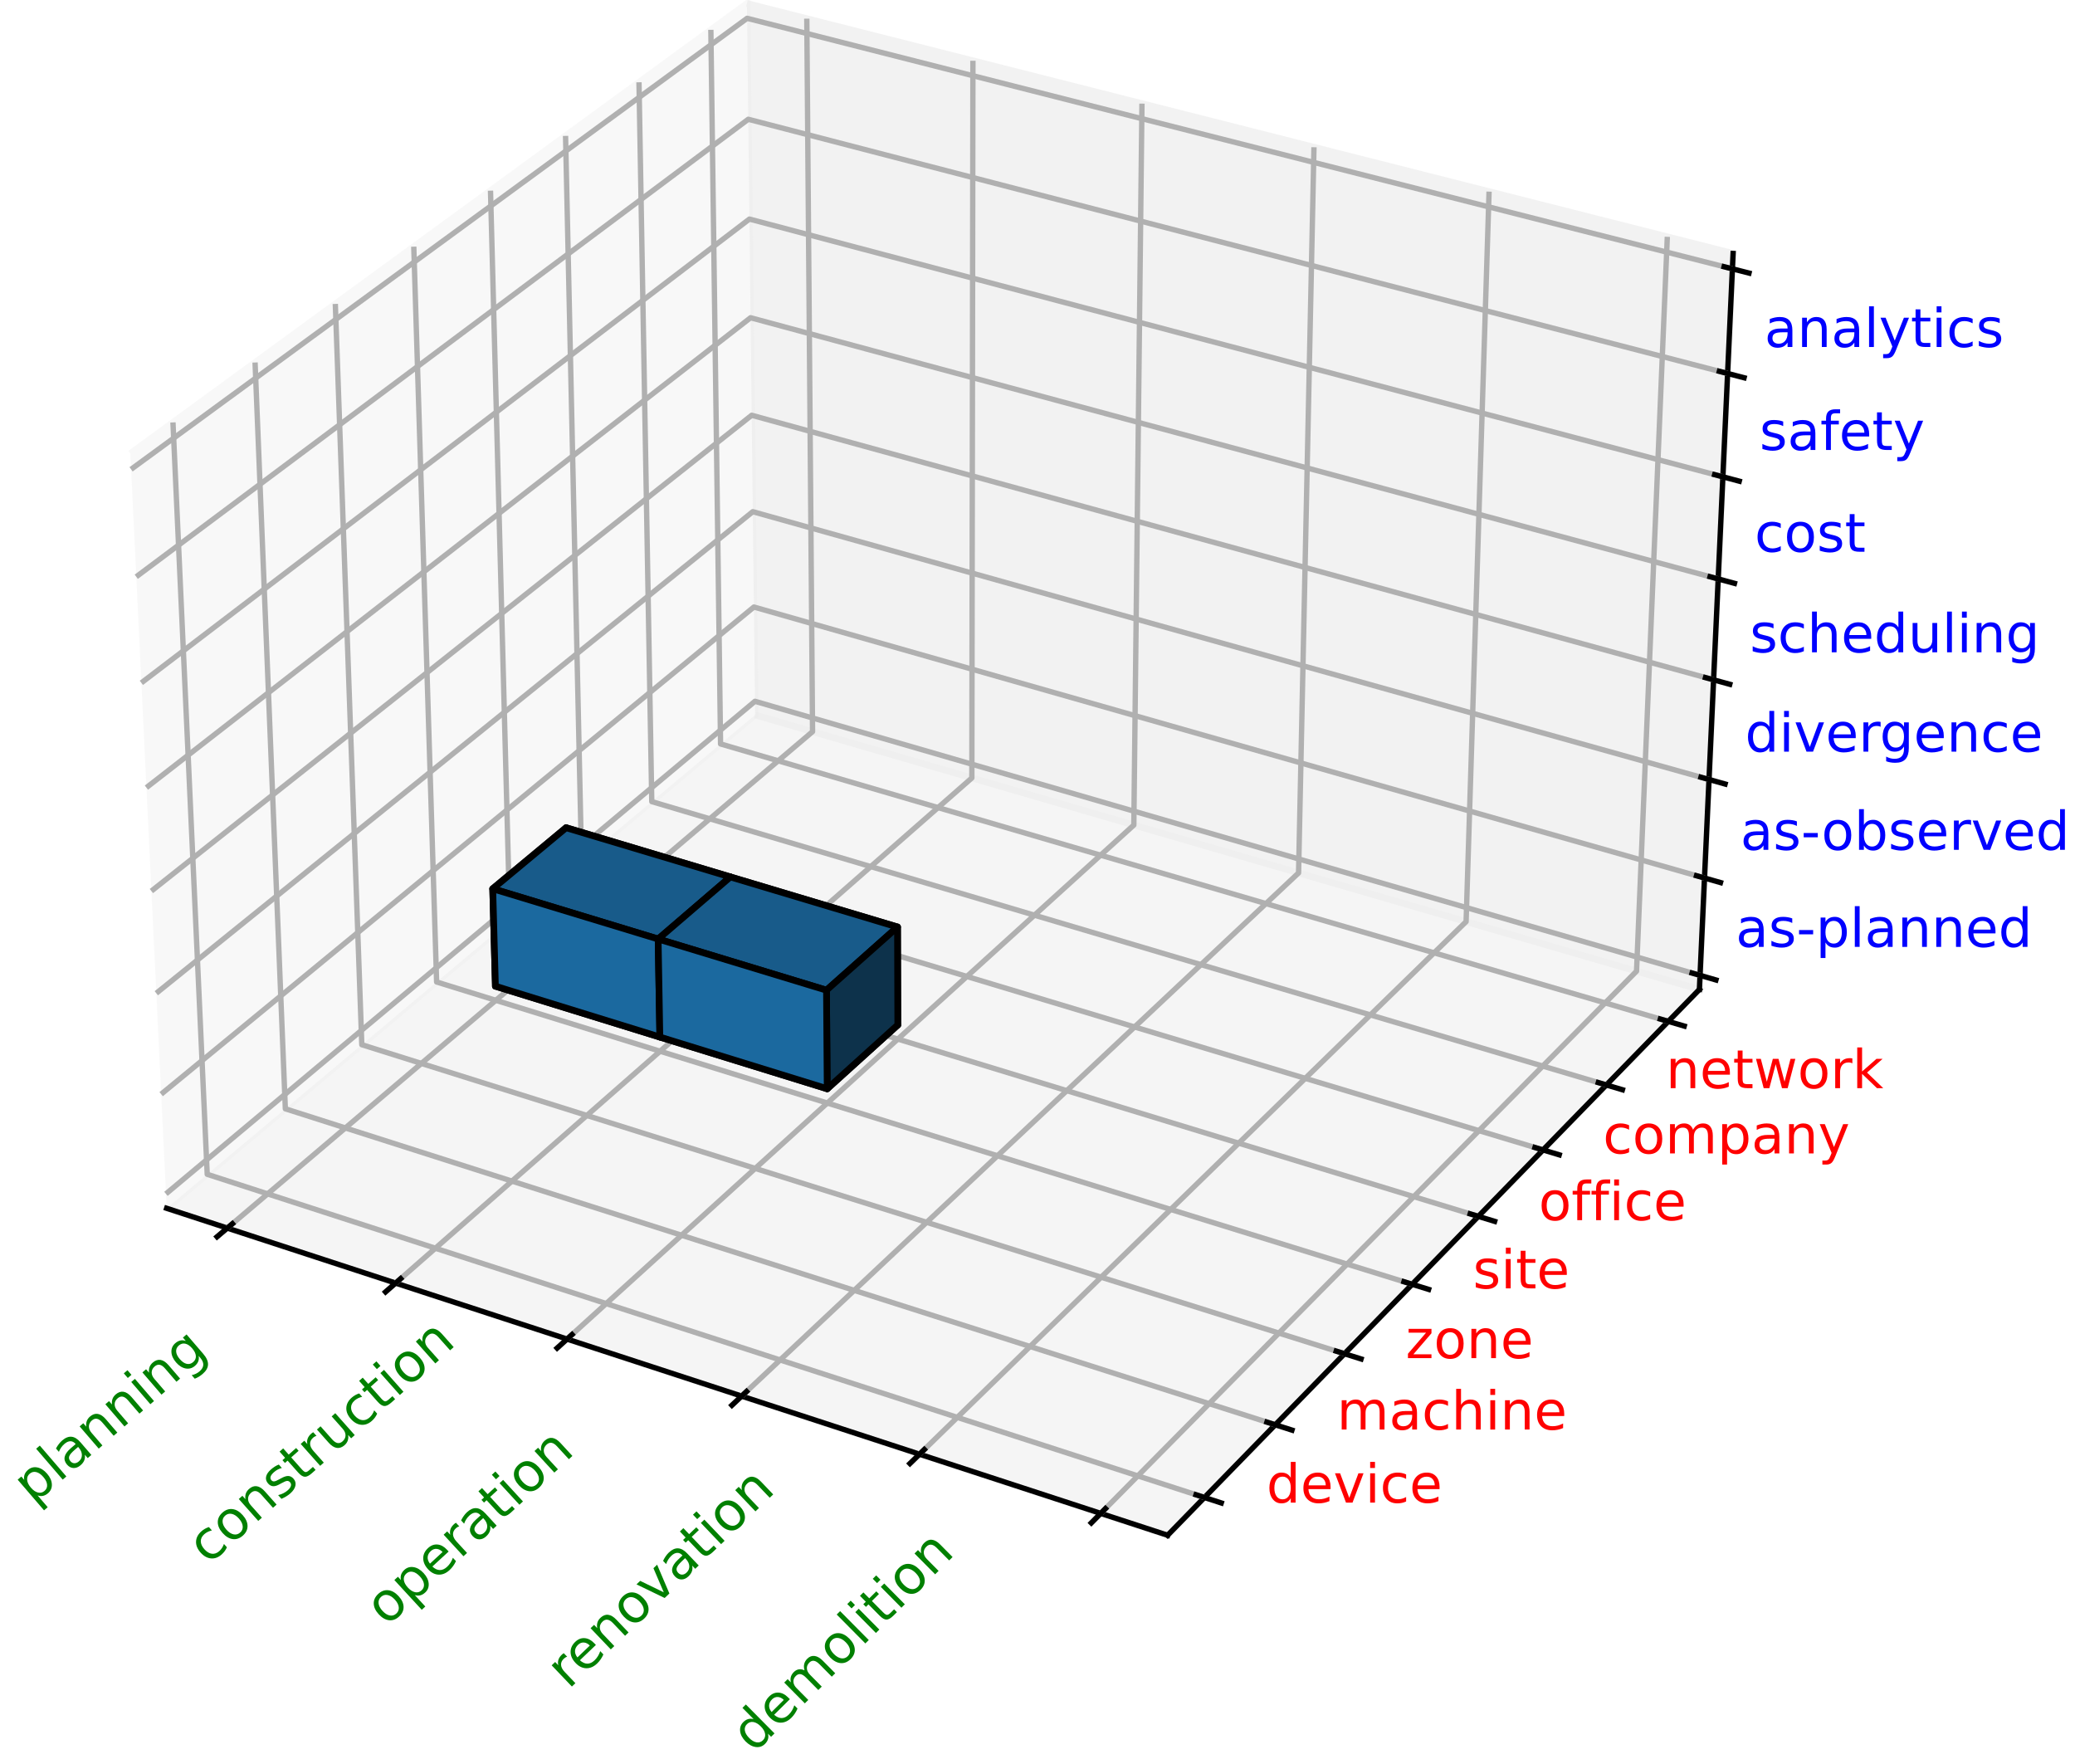
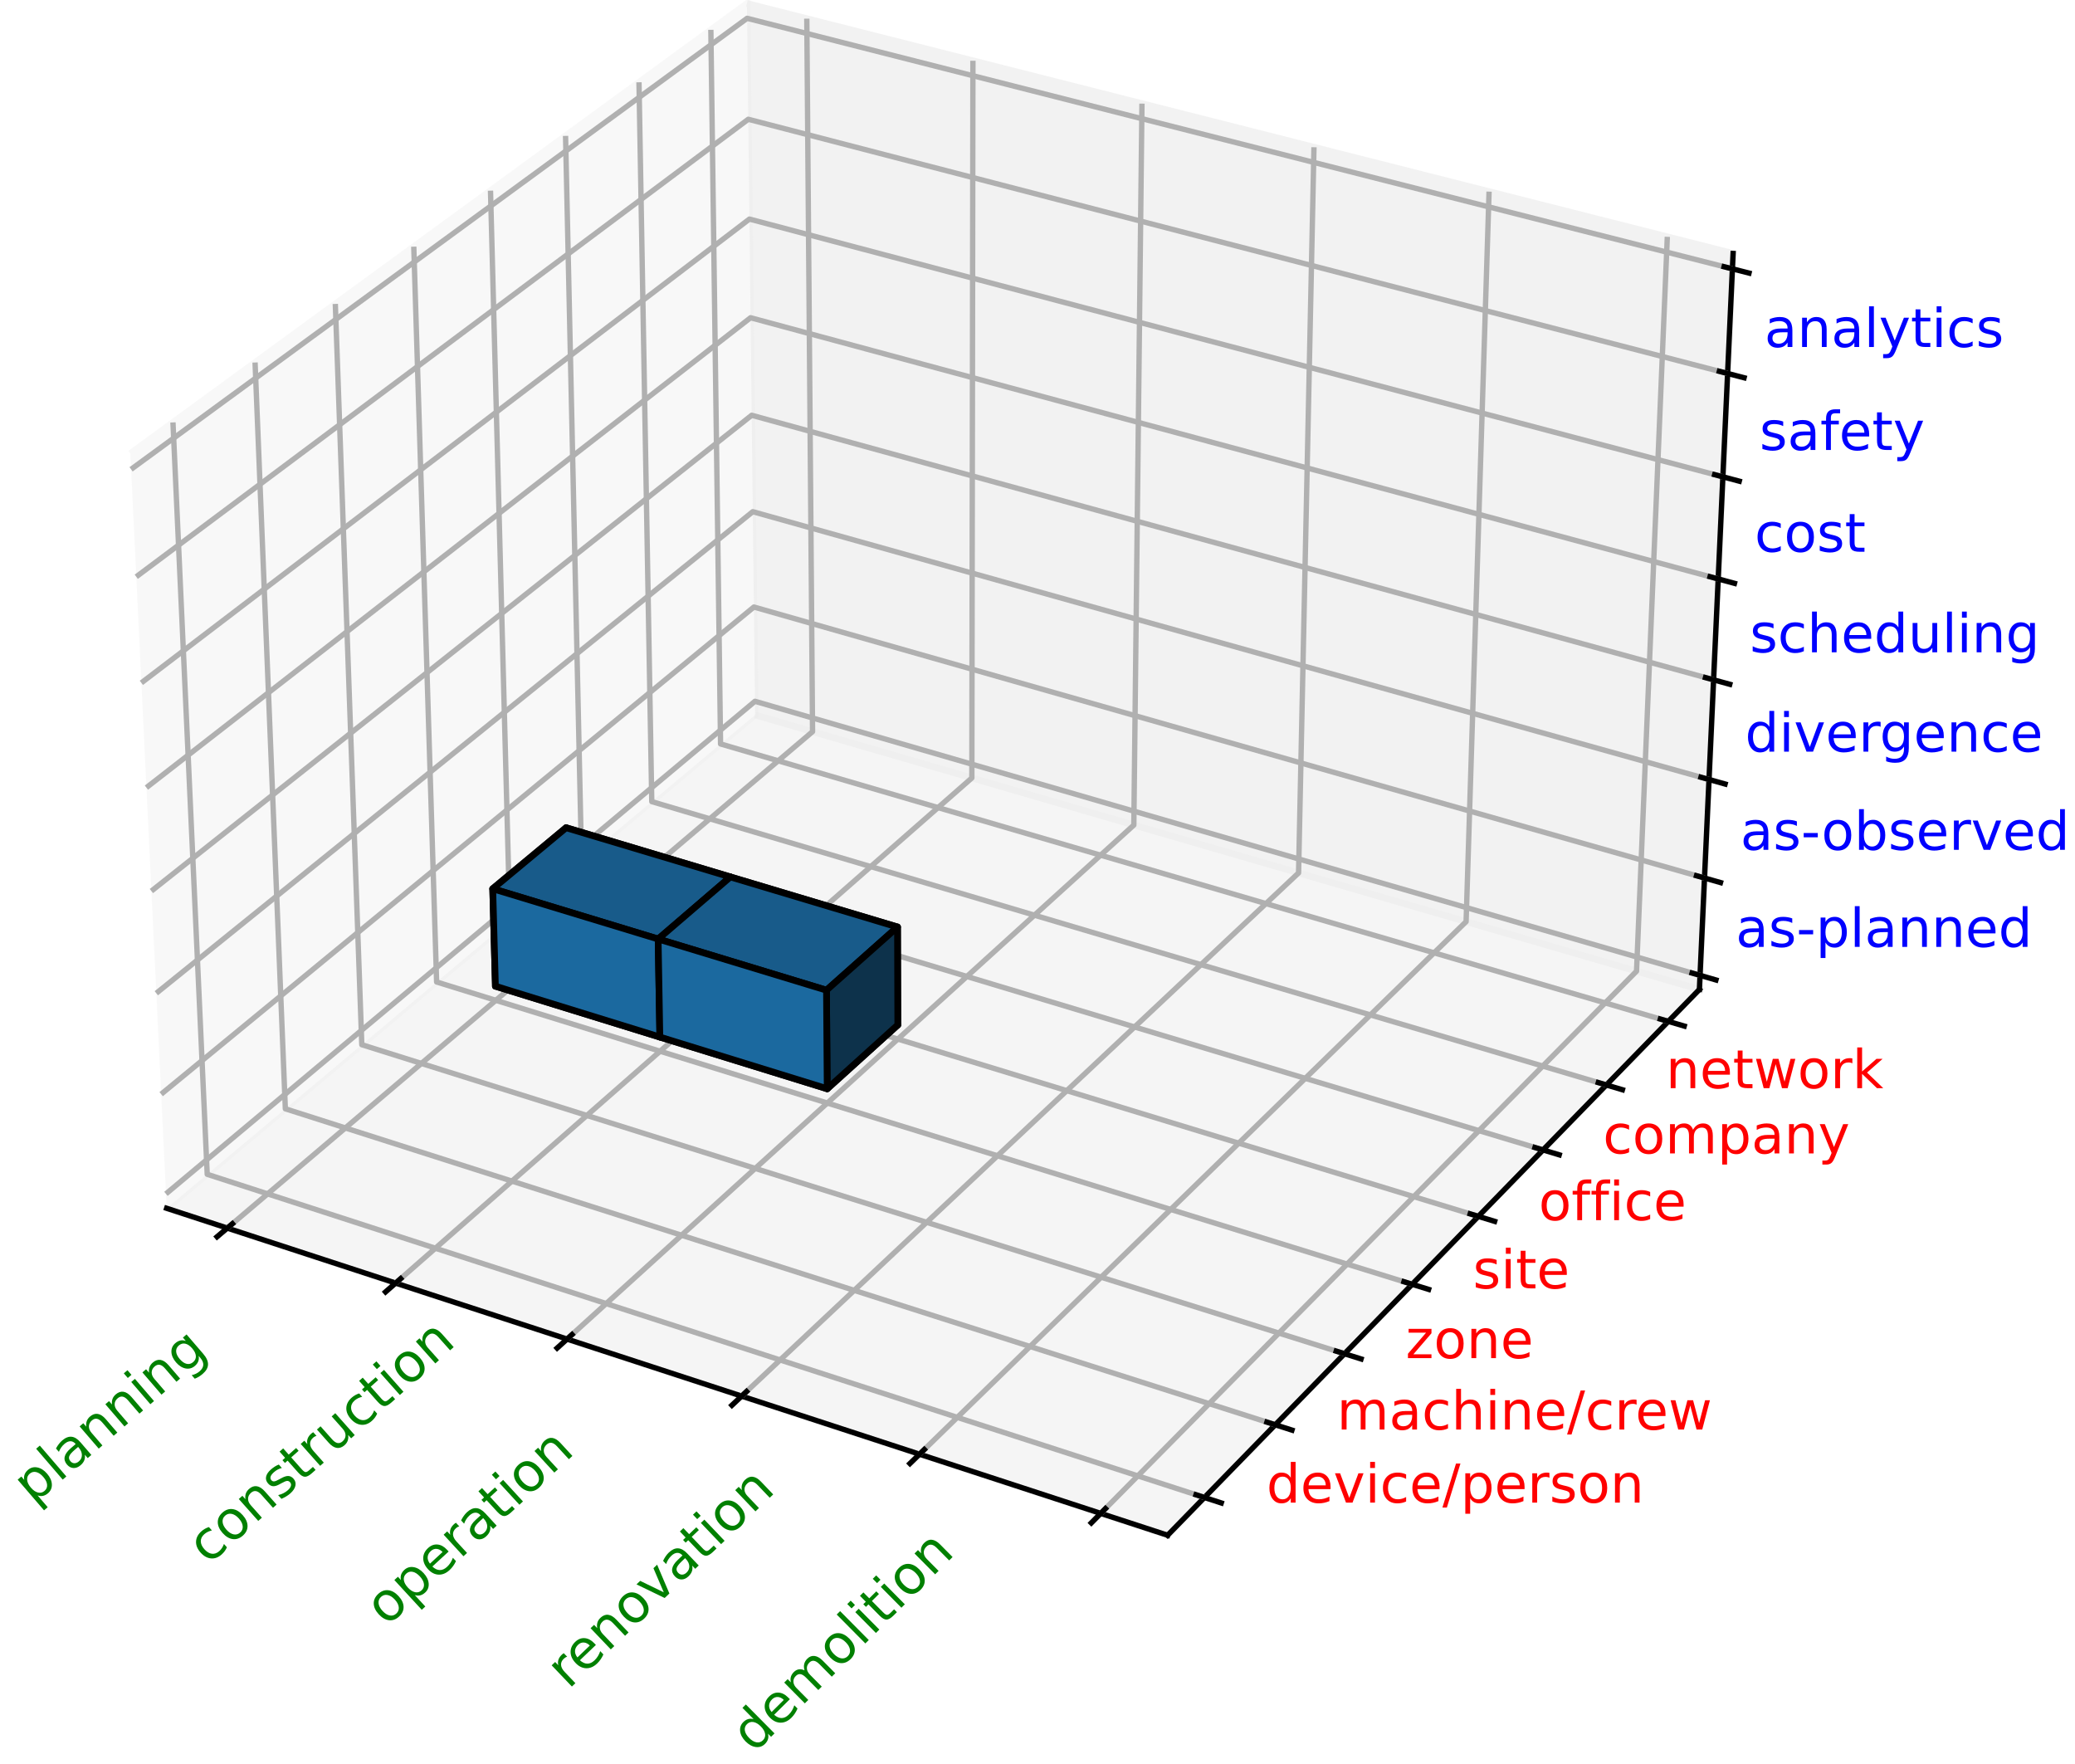
<svg xmlns="http://www.w3.org/2000/svg" xmlns:xlink="http://www.w3.org/1999/xlink" height="255" version="1.1" viewBox="103 61.554 300.49 263.392" width="300">
  <defs>
    <style type="text/css">*{stroke-linecap:butt;stroke-linejoin:round;}</style>
  </defs>
  <g id="figure_1">
    <g id="patch_1">
      <path d="M 0 345.6  L 460.8 345.6  L 460.8 0  L 0 0  z " style="fill:#ffffff;" />
    </g>
    <g id="patch_2">
      <path d="M 103.104 307.584  L 369.216 307.584  L 369.216 41.472  L 103.104 41.472  z " style="fill:#ffffff;" />
    </g>
    <g id="pane3d_1">
      <g id="patch_3">
        <path d="M 123.197 241.969  L 211.076 168.307  L 209.855 62.074  L 117.77 129.273  " style="fill:#f2f2f2;opacity:0.5;stroke:#f2f2f2;stroke-linejoin:miter;" />
      </g>
    </g>
    <g id="pane3d_2">
      <g id="patch_4">
        <path d="M 211.076 168.307  L 352.09 209.295  L 357.123 99.402  L 209.855 62.074  " style="fill:#e6e6e6;opacity:0.5;stroke:#e6e6e6;stroke-linejoin:miter;" />
      </g>
    </g>
    <g id="pane3d_3">
      <g id="patch_5">
        <path d="M 123.197 241.969  L 272.679 290.79  L 352.09 209.295  L 211.076 168.307  " style="fill:#ececec;opacity:0.5;stroke:#ececec;stroke-linejoin:miter;" />
      </g>
    </g>
    <g id="axis3d_1">
      <g id="line2d_1">
        <path d="M 123.197 241.969  L 272.679 290.79  " style="fill:none;stroke:#000000;stroke-linecap:square;stroke-width:0.8;" />
      </g>
      <g id="Line3DCollection_1">
        <path d="M 132.251 244.926  L 219.652 170.8  L 218.793 64.34  " style="fill:none;stroke:#b0b0b0;stroke-width:0.8;" />
        <path d="M 157.391 253.137  L 243.442 177.715  L 243.601 70.628  " style="fill:none;stroke:#b0b0b0;stroke-width:0.8;" />
        <path d="M 182.991 261.498  L 267.632 184.746  L 268.844 77.026  " style="fill:none;stroke:#b0b0b0;stroke-width:0.8;" />
        <path d="M 209.065 270.014  L 292.232 191.896  L 294.533 83.538  " style="fill:none;stroke:#b0b0b0;stroke-width:0.8;" />
        <path d="M 235.625 278.688  L 317.251 199.168  L 320.681 90.165  " style="fill:none;stroke:#b0b0b0;stroke-width:0.8;" />
        <path d="M 262.686 287.526  L 342.702 206.566  L 347.299 96.912  " style="fill:none;stroke:#b0b0b0;stroke-width:0.8;" />
      </g>
      <g id="xtick_1">
        <g id="line2d_2">
          <path d="M 133.012 244.281  L 130.725 246.22  " style="fill:none;stroke:#000000;stroke-linecap:square;stroke-width:0.8;" />
        </g>
      </g>
      <g id="xtick_2">
        <g id="line2d_3">
          <path d="M 158.14 252.48  L 155.888 254.454  " style="fill:none;stroke:#000000;stroke-linecap:square;stroke-width:0.8;" />
        </g>
      </g>
      <g id="xtick_3">
        <g id="line2d_4">
          <path d="M 183.729 260.829  L 181.511 262.84  " style="fill:none;stroke:#000000;stroke-linecap:square;stroke-width:0.8;" />
        </g>
      </g>
      <g id="xtick_4">
        <g id="line2d_5">
          <path d="M 209.791 269.332  L 207.61 271.38  " style="fill:none;stroke:#000000;stroke-linecap:square;stroke-width:0.8;" />
        </g>
      </g>
      <g id="xtick_5">
        <g id="line2d_6">
          <path d="M 236.338 277.994  L 234.196 280.08  " style="fill:none;stroke:#000000;stroke-linecap:square;stroke-width:0.8;" />
        </g>
      </g>
      <g id="xtick_6">
        <g id="line2d_7">
          <path d="M 263.386 286.819  L 261.284 288.945  " style="fill:none;stroke:#000000;stroke-linecap:square;stroke-width:0.8;" />
        </g>
      </g>
    </g>
    <g id="axis3d_2">
      <g id="line2d_8">
        <path d="M 352.09 209.295  L 272.679 290.79  " style="fill:none;stroke:#000000;stroke-linecap:square;stroke-width:0.8;" />
      </g>
      <g id="Line3DCollection_2">
        <path d="M 124.138 124.626  L 129.253 236.893  L 278.174 285.151  " style="fill:none;stroke:#b0b0b0;stroke-width:0.8;" />
        <path d="M 136.399 115.679  L 140.921 227.113  L 288.752 274.295  " style="fill:none;stroke:#b0b0b0;stroke-width:0.8;" />
        <path d="M 148.383 106.933  L 152.338 217.543  L 299.09 263.686  " style="fill:none;stroke:#b0b0b0;stroke-width:0.8;" />
        <path d="M 160.1 98.383  L 163.511 208.178  L 309.195 253.316  " style="fill:none;stroke:#b0b0b0;stroke-width:0.8;" />
        <path d="M 171.558 90.021  L 174.448 199.01  L 319.076 243.175  " style="fill:none;stroke:#b0b0b0;stroke-width:0.8;" />
        <path d="M 182.766 81.842  L 185.156 190.035  L 328.74 233.258  " style="fill:none;stroke:#b0b0b0;stroke-width:0.8;" />
        <path d="M 193.733 73.839  L 195.642 181.245  L 338.194 223.556  " style="fill:none;stroke:#b0b0b0;stroke-width:0.8;" />
        <path d="M 204.465 66.007  L 205.914 172.635  L 347.445 214.062  " style="fill:none;stroke:#b0b0b0;stroke-width:0.8;" />
      </g>
      <g id="xtick_7">
        <g id="line2d_9">
          <path d="M 276.919 284.745  L 280.687 285.966  " style="fill:none;stroke:#000000;stroke-linecap:square;stroke-width:0.8;" />
        </g>
      </g>
      <g id="xtick_8">
        <g id="line2d_10">
          <path d="M 287.507 273.898  L 291.245 275.091  " style="fill:none;stroke:#000000;stroke-linecap:square;stroke-width:0.8;" />
        </g>
      </g>
      <g id="xtick_9">
        <g id="line2d_11">
          <path d="M 297.855 263.298  L 301.564 264.464  " style="fill:none;stroke:#000000;stroke-linecap:square;stroke-width:0.8;" />
        </g>
      </g>
      <g id="xtick_10">
        <g id="line2d_12">
          <path d="M 307.97 252.936  L 311.65 254.076  " style="fill:none;stroke:#000000;stroke-linecap:square;stroke-width:0.8;" />
        </g>
      </g>
      <g id="xtick_11">
        <g id="line2d_13">
          <path d="M 317.86 242.804  L 321.512 243.919  " style="fill:none;stroke:#000000;stroke-linecap:square;stroke-width:0.8;" />
        </g>
      </g>
      <g id="xtick_12">
        <g id="line2d_14">
          <path d="M 327.534 232.894  L 331.157 233.985  " style="fill:none;stroke:#000000;stroke-linecap:square;stroke-width:0.8;" />
        </g>
      </g>
      <g id="xtick_13">
        <g id="line2d_15">
          <path d="M 336.997 223.2  L 340.592 224.267  " style="fill:none;stroke:#000000;stroke-linecap:square;stroke-width:0.8;" />
        </g>
      </g>
      <g id="xtick_14">
        <g id="line2d_16">
          <path d="M 346.257 213.714  L 349.824 214.759  " style="fill:none;stroke:#000000;stroke-linecap:square;stroke-width:0.8;" />
        </g>
      </g>
    </g>
    <g id="axis3d_3">
      <g id="line2d_17">
        <path d="M 352.09 209.295  L 357.123 99.402  " style="fill:none;stroke:#000000;stroke-linecap:square;stroke-width:0.8;" />
      </g>
      <g id="Line3DCollection_3">
        <path d="M 352.187 207.189  L 211.053 166.268  L 123.093 239.814  " style="fill:none;stroke:#b0b0b0;stroke-width:0.8;" />
        <path d="M 352.852 192.654  L 210.891 152.192  L 122.377 224.929  " style="fill:none;stroke:#b0b0b0;stroke-width:0.8;" />
        <path d="M 353.526 177.946  L 210.727 137.957  L 121.651 209.859  " style="fill:none;stroke:#b0b0b0;stroke-width:0.8;" />
        <path d="M 354.208 163.062  L 210.562 123.559  L 120.916 194.603  " style="fill:none;stroke:#b0b0b0;stroke-width:0.8;" />
        <path d="M 354.897 147.998  L 210.394 108.996  L 120.172 179.155  " style="fill:none;stroke:#b0b0b0;stroke-width:0.8;" />
        <path d="M 355.596 132.751  L 210.225 94.265  L 119.419 163.513  " style="fill:none;stroke:#b0b0b0;stroke-width:0.8;" />
        <path d="M 356.302 117.318  L 210.053 79.363  L 118.656 147.672  " style="fill:none;stroke:#b0b0b0;stroke-width:0.8;" />
        <path d="M 357.018 101.696  L 209.88 64.287  L 117.884 131.63  " style="fill:none;stroke:#b0b0b0;stroke-width:0.8;" />
      </g>
      <g id="xtick_15">
        <g id="line2d_18">
          <path d="M 351.002 206.846  L 354.559 207.877  " style="fill:none;stroke:#000000;stroke-linecap:square;stroke-width:0.8;" />
        </g>
      </g>
      <g id="xtick_16">
        <g id="line2d_19">
          <path d="M 351.661 192.315  L 355.239 193.334  " style="fill:none;stroke:#000000;stroke-linecap:square;stroke-width:0.8;" />
        </g>
      </g>
      <g id="xtick_17">
        <g id="line2d_20">
          <path d="M 352.327 177.61  L 355.927 178.618  " style="fill:none;stroke:#000000;stroke-linecap:square;stroke-width:0.8;" />
        </g>
      </g>
      <g id="xtick_18">
        <g id="line2d_21">
          <path d="M 353.001 162.73  L 356.624 163.726  " style="fill:none;stroke:#000000;stroke-linecap:square;stroke-width:0.8;" />
        </g>
      </g>
      <g id="xtick_19">
        <g id="line2d_22">
          <path d="M 353.683 147.67  L 357.329 148.654  " style="fill:none;stroke:#000000;stroke-linecap:square;stroke-width:0.8;" />
        </g>
      </g>
      <g id="xtick_20">
        <g id="line2d_23">
          <path d="M 354.374 132.428  L 358.042 133.399  " style="fill:none;stroke:#000000;stroke-linecap:square;stroke-width:0.8;" />
        </g>
      </g>
      <g id="xtick_21">
        <g id="line2d_24">
          <path d="M 355.073 116.999  L 358.764 117.957  " style="fill:none;stroke:#000000;stroke-linecap:square;stroke-width:0.8;" />
        </g>
      </g>
      <g id="xtick_22">
        <g id="line2d_25">
          <path d="M 355.78 101.382  L 359.496 102.326  " style="fill:none;stroke:#000000;stroke-linecap:square;stroke-width:0.8;" />
        </g>
      </g>
    </g>
    <g id="axes_1">
      <g id="Poly3DCollection_1">
-         <path clip-path="url(#p94601fbd7d)" d="M 183.18 199.598  L 182.848 185.147  L 207.378 192.494  L 207.569 207.028  z " style="fill:#0d324b;stroke:#000000;" />
-         <path clip-path="url(#p94601fbd7d)" d="M 171.893 194.256  L 182.848 185.147  L 183.18 199.598  L 172.293 208.809  z " style="fill:#1b699f;stroke:#000000;" />
-         <path clip-path="url(#p94601fbd7d)" d="M 183.18 199.598  L 207.569 207.028  L 196.85 216.399  L 172.293 208.809  z " style="fill:#113f60;stroke:#000000;" />
-         <path clip-path="url(#p94601fbd7d)" d="M 171.893 194.256  L 196.594 201.764  L 207.378 192.494  L 182.848 185.147  z " style="fill:#185b8a;stroke:#000000;" />
-         <path clip-path="url(#p94601fbd7d)" d="M 196.85 216.399  L 196.594 201.764  L 171.893 194.256  L 172.293 208.809  z " style="fill:#1b699f;stroke:#000000;" />
+         <path clip-path="url(#p880676adf6)" d="M 183.18 199.598  L 182.848 185.147  L 207.378 192.494  L 207.569 207.028  z " style="fill:#0d324b;stroke:#000000;" />
+         <path clip-path="url(#p880676adf6)" d="M 171.893 194.256  L 182.848 185.147  L 183.18 199.598  L 172.293 208.809  z " style="fill:#1b699f;stroke:#000000;" />
+         <path clip-path="url(#p880676adf6)" d="M 183.18 199.598  L 207.569 207.028  L 196.85 216.399  L 172.293 208.809  z " style="fill:#113f60;stroke:#000000;" />
+         <path clip-path="url(#p880676adf6)" d="M 171.893 194.256  L 196.594 201.764  L 207.378 192.494  L 182.848 185.147  z " style="fill:#185b8a;stroke:#000000;" />
+         <path clip-path="url(#p880676adf6)" d="M 196.85 216.399  L 196.594 201.764  L 171.893 194.256  L 172.293 208.809  z " style="fill:#1b699f;stroke:#000000;" />
      </g>
      <g id="text_1">
        <g style="fill:#008000;" transform="translate(103.2498 286.2832)rotate(-40.69323)scale(0.08 -0.08)">
          <defs>
            <path d="M 18.109 8.203  L 18.109 -20.797  L 9.078 -20.797  L 9.078 54.688  L 18.109 54.688  L 18.109 46.391  Q 20.953 51.266 25.266 53.625  Q 29.594 56 35.594 56  Q 45.562 56 51.781 48.094  Q 58.016 40.188 58.016 27.297  Q 58.016 14.406 51.781 6.484  Q 45.562 -1.422 35.594 -1.422  Q 29.594 -1.422 25.266 0.953  Q 20.953 3.328 18.109 8.203  z M 48.688 27.297  Q 48.688 37.203 44.609 42.844  Q 40.531 48.484 33.406 48.484  Q 26.266 48.484 22.188 42.844  Q 18.109 37.203 18.109 27.297  Q 18.109 17.391 22.188 11.75  Q 26.266 6.109 33.406 6.109  Q 40.531 6.109 44.609 11.75  Q 48.688 17.391 48.688 27.297  z " id="DejaVuSans-112" />
            <path d="M 9.422 75.984  L 18.406 75.984  L 18.406 0  L 9.422 0  z " id="DejaVuSans-108" />
            <path d="M 34.281 27.484  Q 23.391 27.484 19.188 25  Q 14.984 22.516 14.984 16.5  Q 14.984 11.719 18.141 8.906  Q 21.297 6.109 26.703 6.109  Q 34.188 6.109 38.703 11.406  Q 43.219 16.703 43.219 25.484  L 43.219 27.484  z M 52.203 31.203  L 52.203 0  L 43.219 0  L 43.219 8.297  Q 40.141 3.328 35.547 0.953  Q 30.953 -1.422 24.312 -1.422  Q 15.922 -1.422 10.953 3.297  Q 6 8.016 6 15.922  Q 6 25.141 12.172 29.828  Q 18.359 34.516 30.609 34.516  L 43.219 34.516  L 43.219 35.406  Q 43.219 41.609 39.141 45  Q 35.062 48.391 27.688 48.391  Q 23 48.391 18.547 47.266  Q 14.109 46.141 10.016 43.891  L 10.016 52.203  Q 14.938 54.109 19.578 55.047  Q 24.219 56 28.609 56  Q 40.484 56 46.344 49.844  Q 52.203 43.703 52.203 31.203  z " id="DejaVuSans-97" />
            <path d="M 54.891 33.016  L 54.891 0  L 45.906 0  L 45.906 32.719  Q 45.906 40.484 42.875 44.328  Q 39.844 48.188 33.797 48.188  Q 26.516 48.188 22.312 43.547  Q 18.109 38.922 18.109 30.906  L 18.109 0  L 9.078 0  L 9.078 54.688  L 18.109 54.688  L 18.109 46.188  Q 21.344 51.125 25.703 53.562  Q 30.078 56 35.797 56  Q 45.219 56 50.047 50.172  Q 54.891 44.344 54.891 33.016  z " id="DejaVuSans-110" />
            <path d="M 9.422 54.688  L 18.406 54.688  L 18.406 0  L 9.422 0  z M 9.422 75.984  L 18.406 75.984  L 18.406 64.594  L 9.422 64.594  z " id="DejaVuSans-105" />
            <path d="M 45.406 27.984  Q 45.406 37.75 41.375 43.109  Q 37.359 48.484 30.078 48.484  Q 22.859 48.484 18.828 43.109  Q 14.797 37.75 14.797 27.984  Q 14.797 18.266 18.828 12.891  Q 22.859 7.516 30.078 7.516  Q 37.359 7.516 41.375 12.891  Q 45.406 18.266 45.406 27.984  z M 54.391 6.781  Q 54.391 -7.172 48.188 -13.984  Q 42 -20.797 29.203 -20.797  Q 24.469 -20.797 20.266 -20.094  Q 16.062 -19.391 12.109 -17.922  L 12.109 -9.188  Q 16.062 -11.328 19.922 -12.344  Q 23.781 -13.375 27.781 -13.375  Q 36.625 -13.375 41.016 -8.766  Q 45.406 -4.156 45.406 5.172  L 45.406 9.625  Q 42.625 4.781 38.281 2.391  Q 33.938 0 27.875 0  Q 17.828 0 11.672 7.656  Q 5.516 15.328 5.516 27.984  Q 5.516 40.672 11.672 48.328  Q 17.828 56 27.875 56  Q 33.938 56 38.281 53.609  Q 42.625 51.219 45.406 46.391  L 45.406 54.688  L 54.391 54.688  z " id="DejaVuSans-103" />
          </defs>
          <use xlink:href="#DejaVuSans-112" />
          <use x="63.477" xlink:href="#DejaVuSans-108" />
          <use x="91.26" xlink:href="#DejaVuSans-97" />
          <use x="152.539" xlink:href="#DejaVuSans-110" />
          <use x="215.918" xlink:href="#DejaVuSans-110" />
          <use x="279.297" xlink:href="#DejaVuSans-105" />
          <use x="307.08" xlink:href="#DejaVuSans-110" />
          <use x="370.459" xlink:href="#DejaVuSans-103" />
        </g>
      </g>
      <g id="text_2">
        <g style="fill:#008000;" transform="translate(129.388 295.3059)rotate(-41.64346)scale(0.08 -0.08)">
          <defs>
            <path d="M 48.781 52.594  L 48.781 44.188  Q 44.969 46.297 41.141 47.344  Q 37.312 48.391 33.406 48.391  Q 24.656 48.391 19.812 42.844  Q 14.984 37.312 14.984 27.297  Q 14.984 17.281 19.812 11.734  Q 24.656 6.203 33.406 6.203  Q 37.312 6.203 41.141 7.25  Q 44.969 8.297 48.781 10.406  L 48.781 2.094  Q 45.016 0.344 40.984 -0.531  Q 36.969 -1.422 32.422 -1.422  Q 20.062 -1.422 12.781 6.344  Q 5.516 14.109 5.516 27.297  Q 5.516 40.672 12.859 48.328  Q 20.219 56 33.016 56  Q 37.156 56 41.109 55.141  Q 45.062 54.297 48.781 52.594  z " id="DejaVuSans-99" />
            <path d="M 30.609 48.391  Q 23.391 48.391 19.188 42.75  Q 14.984 37.109 14.984 27.297  Q 14.984 17.484 19.156 11.844  Q 23.344 6.203 30.609 6.203  Q 37.797 6.203 41.984 11.859  Q 46.188 17.531 46.188 27.297  Q 46.188 37.016 41.984 42.703  Q 37.797 48.391 30.609 48.391  z M 30.609 56  Q 42.328 56 49.016 48.375  Q 55.719 40.766 55.719 27.297  Q 55.719 13.875 49.016 6.219  Q 42.328 -1.422 30.609 -1.422  Q 18.844 -1.422 12.172 6.219  Q 5.516 13.875 5.516 27.297  Q 5.516 40.766 12.172 48.375  Q 18.844 56 30.609 56  z " id="DejaVuSans-111" />
            <path d="M 44.281 53.078  L 44.281 44.578  Q 40.484 46.531 36.375 47.5  Q 32.281 48.484 27.875 48.484  Q 21.188 48.484 17.844 46.438  Q 14.5 44.391 14.5 40.281  Q 14.5 37.156 16.891 35.375  Q 19.281 33.594 26.516 31.984  L 29.594 31.297  Q 39.156 29.25 43.188 25.516  Q 47.219 21.781 47.219 15.094  Q 47.219 7.469 41.188 3.016  Q 35.156 -1.422 24.609 -1.422  Q 20.219 -1.422 15.453 -0.562  Q 10.688 0.297 5.422 2  L 5.422 11.281  Q 10.406 8.688 15.234 7.391  Q 20.062 6.109 24.812 6.109  Q 31.156 6.109 34.562 8.281  Q 37.984 10.453 37.984 14.406  Q 37.984 18.062 35.516 20.016  Q 33.062 21.969 24.703 23.781  L 21.578 24.516  Q 13.234 26.266 9.516 29.906  Q 5.812 33.547 5.812 39.891  Q 5.812 47.609 11.281 51.797  Q 16.75 56 26.812 56  Q 31.781 56 36.172 55.266  Q 40.578 54.547 44.281 53.078  z " id="DejaVuSans-115" />
            <path d="M 18.312 70.219  L 18.312 54.688  L 36.812 54.688  L 36.812 47.703  L 18.312 47.703  L 18.312 18.016  Q 18.312 11.328 20.141 9.422  Q 21.969 7.516 27.594 7.516  L 36.812 7.516  L 36.812 0  L 27.594 0  Q 17.188 0 13.234 3.875  Q 9.281 7.766 9.281 18.016  L 9.281 47.703  L 2.688 47.703  L 2.688 54.688  L 9.281 54.688  L 9.281 70.219  z " id="DejaVuSans-116" />
            <path d="M 41.109 46.297  Q 39.594 47.172 37.812 47.578  Q 36.031 48 33.891 48  Q 26.266 48 22.188 43.047  Q 18.109 38.094 18.109 28.812  L 18.109 0  L 9.078 0  L 9.078 54.688  L 18.109 54.688  L 18.109 46.188  Q 20.953 51.172 25.484 53.578  Q 30.031 56 36.531 56  Q 37.453 56 38.578 55.875  Q 39.703 55.766 41.062 55.516  z " id="DejaVuSans-114" />
            <path d="M 8.5 21.578  L 8.5 54.688  L 17.484 54.688  L 17.484 21.922  Q 17.484 14.156 20.5 10.266  Q 23.531 6.391 29.594 6.391  Q 36.859 6.391 41.078 11.031  Q 45.312 15.672 45.312 23.688  L 45.312 54.688  L 54.297 54.688  L 54.297 0  L 45.312 0  L 45.312 8.406  Q 42.047 3.422 37.719 1  Q 33.406 -1.422 27.688 -1.422  Q 18.266 -1.422 13.375 4.438  Q 8.5 10.297 8.5 21.578  z M 31.109 56  z " id="DejaVuSans-117" />
          </defs>
          <use xlink:href="#DejaVuSans-99" />
          <use x="54.98" xlink:href="#DejaVuSans-111" />
          <use x="116.162" xlink:href="#DejaVuSans-110" />
          <use x="179.541" xlink:href="#DejaVuSans-115" />
          <use x="231.641" xlink:href="#DejaVuSans-116" />
          <use x="270.85" xlink:href="#DejaVuSans-114" />
          <use x="311.963" xlink:href="#DejaVuSans-117" />
          <use x="375.342" xlink:href="#DejaVuSans-99" />
          <use x="430.322" xlink:href="#DejaVuSans-116" />
          <use x="469.531" xlink:href="#DejaVuSans-105" />
          <use x="497.314" xlink:href="#DejaVuSans-111" />
          <use x="558.496" xlink:href="#DejaVuSans-110" />
        </g>
      </g>
      <g id="text_3">
        <g style="fill:#008000;" transform="translate(156.0292 304.5028)rotate(-42.63051)scale(0.08 -0.08)">
          <defs>
            <path d="M 56.203 29.594  L 56.203 25.203  L 14.891 25.203  Q 15.484 15.922 20.484 11.062  Q 25.484 6.203 34.422 6.203  Q 39.594 6.203 44.453 7.469  Q 49.312 8.734 54.109 11.281  L 54.109 2.781  Q 49.266 0.734 44.188 -0.344  Q 39.109 -1.422 33.891 -1.422  Q 20.797 -1.422 13.156 6.188  Q 5.516 13.812 5.516 26.812  Q 5.516 40.234 12.766 48.109  Q 20.016 56 32.328 56  Q 43.359 56 49.781 48.891  Q 56.203 41.797 56.203 29.594  z M 47.219 32.234  Q 47.125 39.594 43.094 43.984  Q 39.062 48.391 32.422 48.391  Q 24.906 48.391 20.391 44.141  Q 15.875 39.891 15.188 32.172  z " id="DejaVuSans-101" />
          </defs>
          <use xlink:href="#DejaVuSans-111" />
          <use x="61.182" xlink:href="#DejaVuSans-112" />
          <use x="124.658" xlink:href="#DejaVuSans-101" />
          <use x="186.182" xlink:href="#DejaVuSans-114" />
          <use x="227.295" xlink:href="#DejaVuSans-97" />
          <use x="288.574" xlink:href="#DejaVuSans-116" />
          <use x="327.783" xlink:href="#DejaVuSans-105" />
          <use x="355.566" xlink:href="#DejaVuSans-111" />
          <use x="416.748" xlink:href="#DejaVuSans-110" />
        </g>
      </g>
      <g id="text_4">
        <g style="fill:#008000;" transform="translate(183.1879 313.8791)rotate(-43.65594)scale(0.08 -0.08)">
          <defs>
            <path d="M 2.984 54.688  L 12.5 54.688  L 29.594 8.797  L 46.688 54.688  L 56.203 54.688  L 35.688 0  L 23.484 0  z " id="DejaVuSans-118" />
          </defs>
          <use xlink:href="#DejaVuSans-114" />
          <use x="38.863" xlink:href="#DejaVuSans-101" />
          <use x="100.387" xlink:href="#DejaVuSans-110" />
          <use x="163.766" xlink:href="#DejaVuSans-111" />
          <use x="224.947" xlink:href="#DejaVuSans-118" />
          <use x="284.127" xlink:href="#DejaVuSans-97" />
          <use x="345.406" xlink:href="#DejaVuSans-116" />
          <use x="384.615" xlink:href="#DejaVuSans-105" />
          <use x="412.398" xlink:href="#DejaVuSans-111" />
          <use x="473.58" xlink:href="#DejaVuSans-110" />
        </g>
      </g>
      <g id="text_5">
        <g style="fill:#008000;" transform="translate(210.8793 323.4401)rotate(-44.72133)scale(0.08 -0.08)">
          <defs>
            <path d="M 45.406 46.391  L 45.406 75.984  L 54.391 75.984  L 54.391 0  L 45.406 0  L 45.406 8.203  Q 42.578 3.328 38.25 0.953  Q 33.938 -1.422 27.875 -1.422  Q 17.969 -1.422 11.734 6.484  Q 5.516 14.406 5.516 27.297  Q 5.516 40.188 11.734 48.094  Q 17.969 56 27.875 56  Q 33.938 56 38.25 53.625  Q 42.578 51.266 45.406 46.391  z M 14.797 27.297  Q 14.797 17.391 18.875 11.75  Q 22.953 6.109 30.078 6.109  Q 37.203 6.109 41.297 11.75  Q 45.406 17.391 45.406 27.297  Q 45.406 37.203 41.297 42.844  Q 37.203 48.484 30.078 48.484  Q 22.953 48.484 18.875 42.844  Q 14.797 37.203 14.797 27.297  z " id="DejaVuSans-100" />
            <path d="M 52 44.188  Q 55.375 50.25 60.062 53.125  Q 64.75 56 71.094 56  Q 79.641 56 84.281 50.016  Q 88.922 44.047 88.922 33.016  L 88.922 0  L 79.891 0  L 79.891 32.719  Q 79.891 40.578 77.094 44.375  Q 74.312 48.188 68.609 48.188  Q 61.625 48.188 57.562 43.547  Q 53.516 38.922 53.516 30.906  L 53.516 0  L 44.484 0  L 44.484 32.719  Q 44.484 40.625 41.703 44.406  Q 38.922 48.188 33.109 48.188  Q 26.219 48.188 22.156 43.531  Q 18.109 38.875 18.109 30.906  L 18.109 0  L 9.078 0  L 9.078 54.688  L 18.109 54.688  L 18.109 46.188  Q 21.188 51.219 25.484 53.609  Q 29.781 56 35.688 56  Q 41.656 56 45.828 52.969  Q 50 49.953 52 44.188  z " id="DejaVuSans-109" />
          </defs>
          <use xlink:href="#DejaVuSans-100" />
          <use x="63.477" xlink:href="#DejaVuSans-101" />
          <use x="125" xlink:href="#DejaVuSans-109" />
          <use x="222.412" xlink:href="#DejaVuSans-111" />
          <use x="283.594" xlink:href="#DejaVuSans-108" />
          <use x="311.377" xlink:href="#DejaVuSans-105" />
          <use x="339.16" xlink:href="#DejaVuSans-116" />
          <use x="378.369" xlink:href="#DejaVuSans-105" />
          <use x="406.152" xlink:href="#DejaVuSans-111" />
          <use x="467.334" xlink:href="#DejaVuSans-110" />
        </g>
      </g>
      <g id="text_6">
        <g style="fill:#ff0000;" transform="translate(287.4355 285.9152)scale(0.08 -0.08)">
+           <defs>
+             <path d="M 25.391 72.906  L 33.688 72.906  L 8.297 -9.281  L 0 -9.281  z " id="DejaVuSans-47" />
+           </defs>
          <use xlink:href="#DejaVuSans-100" />
          <use x="63.477" xlink:href="#DejaVuSans-101" />
          <use x="125" xlink:href="#DejaVuSans-118" />
          <use x="184.18" xlink:href="#DejaVuSans-105" />
          <use x="211.963" xlink:href="#DejaVuSans-99" />
          <use x="266.943" xlink:href="#DejaVuSans-101" />
+           <use x="328.467" xlink:href="#DejaVuSans-47" />
+           <use x="362.158" xlink:href="#DejaVuSans-112" />
+           <use x="425.635" xlink:href="#DejaVuSans-101" />
+           <use x="487.158" xlink:href="#DejaVuSans-114" />
+           <use x="528.271" xlink:href="#DejaVuSans-115" />
+           <use x="580.371" xlink:href="#DejaVuSans-111" />
+           <use x="641.553" xlink:href="#DejaVuSans-110" />
        </g>
      </g>
      <g id="text_7">
        <g style="fill:#ff0000;" transform="translate(297.9497 275.0066)scale(0.08 -0.08)">
          <defs>
            <path d="M 54.891 33.016  L 54.891 0  L 45.906 0  L 45.906 32.719  Q 45.906 40.484 42.875 44.328  Q 39.844 48.188 33.797 48.188  Q 26.516 48.188 22.312 43.547  Q 18.109 38.922 18.109 30.906  L 18.109 0  L 9.078 0  L 9.078 75.984  L 18.109 75.984  L 18.109 46.188  Q 21.344 51.125 25.703 53.562  Q 30.078 56 35.797 56  Q 45.219 56 50.047 50.172  Q 54.891 44.344 54.891 33.016  z " id="DejaVuSans-104" />
+             <path d="M 4.203 54.688  L 13.188 54.688  L 24.422 12.016  L 35.594 54.688  L 46.188 54.688  L 57.422 12.016  L 68.609 54.688  L 77.594 54.688  L 63.281 0  L 52.688 0  L 40.922 44.828  L 29.109 0  L 18.5 0  z " id="DejaVuSans-119" />
          </defs>
          <use xlink:href="#DejaVuSans-109" />
          <use x="97.412" xlink:href="#DejaVuSans-97" />
          <use x="158.691" xlink:href="#DejaVuSans-99" />
          <use x="213.672" xlink:href="#DejaVuSans-104" />
          <use x="277.051" xlink:href="#DejaVuSans-105" />
          <use x="304.834" xlink:href="#DejaVuSans-110" />
          <use x="368.213" xlink:href="#DejaVuSans-101" />
+           <use x="429.736" xlink:href="#DejaVuSans-47" />
+           <use x="463.428" xlink:href="#DejaVuSans-99" />
+           <use x="518.408" xlink:href="#DejaVuSans-114" />
+           <use x="557.271" xlink:href="#DejaVuSans-101" />
+           <use x="618.795" xlink:href="#DejaVuSans-119" />
        </g>
      </g>
      <g id="text_8">
        <g style="fill:#ff0000;" transform="translate(308.224 264.3469)scale(0.08 -0.08)">
          <defs>
            <path d="M 5.516 54.688  L 48.188 54.688  L 48.188 46.484  L 14.406 7.172  L 48.188 7.172  L 48.188 0  L 4.297 0  L 4.297 8.203  L 38.094 47.516  L 5.516 47.516  z " id="DejaVuSans-122" />
          </defs>
          <use xlink:href="#DejaVuSans-122" />
          <use x="52.49" xlink:href="#DejaVuSans-111" />
          <use x="113.672" xlink:href="#DejaVuSans-110" />
          <use x="177.051" xlink:href="#DejaVuSans-101" />
        </g>
      </g>
      <g id="text_9">
        <g style="fill:#ff0000;" transform="translate(318.2666 253.9275)scale(0.08 -0.08)">
          <use xlink:href="#DejaVuSans-115" />
          <use x="52.1" xlink:href="#DejaVuSans-105" />
          <use x="79.883" xlink:href="#DejaVuSans-116" />
          <use x="119.092" xlink:href="#DejaVuSans-101" />
        </g>
      </g>
      <g id="text_10">
        <g style="fill:#ff0000;" transform="translate(328.0852 243.7406)scale(0.08 -0.08)">
          <defs>
            <path d="M 37.109 75.984  L 37.109 68.5  L 28.516 68.5  Q 23.688 68.5 21.797 66.547  Q 19.922 64.594 19.922 59.516  L 19.922 54.688  L 34.719 54.688  L 34.719 47.703  L 19.922 47.703  L 19.922 0  L 10.891 0  L 10.891 47.703  L 2.297 47.703  L 2.297 54.688  L 10.891 54.688  L 10.891 58.5  Q 10.891 67.625 15.141 71.797  Q 19.391 75.984 28.609 75.984  z " id="DejaVuSans-102" />
          </defs>
          <use xlink:href="#DejaVuSans-111" />
          <use x="61.182" xlink:href="#DejaVuSans-102" />
          <use x="96.387" xlink:href="#DejaVuSans-102" />
          <use x="131.592" xlink:href="#DejaVuSans-105" />
          <use x="159.375" xlink:href="#DejaVuSans-99" />
          <use x="214.355" xlink:href="#DejaVuSans-101" />
        </g>
      </g>
      <g id="text_11">
        <g style="fill:#ff0000;" transform="translate(337.6873 233.7783)scale(0.08 -0.08)">
          <defs>
            <path d="M 32.172 -5.078  Q 28.375 -14.844 24.75 -17.812  Q 21.141 -20.797 15.094 -20.797  L 7.906 -20.797  L 7.906 -13.281  L 13.188 -13.281  Q 16.891 -13.281 18.938 -11.516  Q 21 -9.766 23.484 -3.219  L 25.094 0.875  L 2.984 54.688  L 12.5 54.688  L 29.594 11.922  L 46.688 54.688  L 56.203 54.688  z " id="DejaVuSans-121" />
          </defs>
          <use xlink:href="#DejaVuSans-99" />
          <use x="54.98" xlink:href="#DejaVuSans-111" />
          <use x="116.162" xlink:href="#DejaVuSans-109" />
          <use x="213.574" xlink:href="#DejaVuSans-112" />
          <use x="277.051" xlink:href="#DejaVuSans-97" />
          <use x="338.33" xlink:href="#DejaVuSans-110" />
          <use x="401.709" xlink:href="#DejaVuSans-121" />
        </g>
      </g>
      <g id="text_12">
        <g style="fill:#ff0000;" transform="translate(347.0798 224.0334)scale(0.08 -0.08)">
          <defs>
-             <path d="M 4.203 54.688  L 13.188 54.688  L 24.422 12.016  L 35.594 54.688  L 46.188 54.688  L 57.422 12.016  L 68.609 54.688  L 77.594 54.688  L 63.281 0  L 52.688 0  L 40.922 44.828  L 29.109 0  L 18.5 0  z " id="DejaVuSans-119" />
            <path d="M 9.078 75.984  L 18.109 75.984  L 18.109 31.109  L 44.922 54.688  L 56.391 54.688  L 27.391 29.109  L 57.625 0  L 45.906 0  L 18.109 26.703  L 18.109 0  L 9.078 0  z " id="DejaVuSans-107" />
          </defs>
          <use xlink:href="#DejaVuSans-110" />
          <use x="63.379" xlink:href="#DejaVuSans-101" />
          <use x="124.902" xlink:href="#DejaVuSans-116" />
          <use x="164.111" xlink:href="#DejaVuSans-119" />
          <use x="245.898" xlink:href="#DejaVuSans-111" />
          <use x="307.08" xlink:href="#DejaVuSans-114" />
          <use x="348.193" xlink:href="#DejaVuSans-107" />
        </g>
      </g>
      <g id="text_13">
        <g style="fill:#0000ff;" transform="translate(357.5111 202.9351)scale(0.08 -0.08)">
          <defs>
            <path d="M 4.891 31.391  L 31.203 31.391  L 31.203 23.391  L 4.891 23.391  z " id="DejaVuSans-45" />
          </defs>
          <use xlink:href="#DejaVuSans-97" />
          <use x="61.279" xlink:href="#DejaVuSans-115" />
          <use x="113.379" xlink:href="#DejaVuSans-45" />
          <use x="149.463" xlink:href="#DejaVuSans-112" />
          <use x="212.939" xlink:href="#DejaVuSans-108" />
          <use x="240.723" xlink:href="#DejaVuSans-97" />
          <use x="302.002" xlink:href="#DejaVuSans-110" />
          <use x="365.381" xlink:href="#DejaVuSans-110" />
          <use x="428.76" xlink:href="#DejaVuSans-101" />
          <use x="490.283" xlink:href="#DejaVuSans-100" />
        </g>
      </g>
      <g id="text_14">
        <g style="fill:#0000ff;" transform="translate(358.2047 188.4467)scale(0.08 -0.08)">
          <defs>
            <path d="M 48.688 27.297  Q 48.688 37.203 44.609 42.844  Q 40.531 48.484 33.406 48.484  Q 26.266 48.484 22.188 42.844  Q 18.109 37.203 18.109 27.297  Q 18.109 17.391 22.188 11.75  Q 26.266 6.109 33.406 6.109  Q 40.531 6.109 44.609 11.75  Q 48.688 17.391 48.688 27.297  z M 18.109 46.391  Q 20.953 51.266 25.266 53.625  Q 29.594 56 35.594 56  Q 45.562 56 51.781 48.094  Q 58.016 40.188 58.016 27.297  Q 58.016 14.406 51.781 6.484  Q 45.562 -1.422 35.594 -1.422  Q 29.594 -1.422 25.266 0.953  Q 20.953 3.328 18.109 8.203  L 18.109 0  L 9.078 0  L 9.078 75.984  L 18.109 75.984  z " id="DejaVuSans-98" />
          </defs>
          <use xlink:href="#DejaVuSans-97" />
          <use x="61.279" xlink:href="#DejaVuSans-115" />
          <use x="113.379" xlink:href="#DejaVuSans-45" />
          <use x="151.338" xlink:href="#DejaVuSans-111" />
          <use x="212.52" xlink:href="#DejaVuSans-98" />
          <use x="275.996" xlink:href="#DejaVuSans-115" />
          <use x="328.096" xlink:href="#DejaVuSans-101" />
          <use x="389.619" xlink:href="#DejaVuSans-114" />
          <use x="430.732" xlink:href="#DejaVuSans-118" />
          <use x="489.912" xlink:href="#DejaVuSans-101" />
          <use x="551.436" xlink:href="#DejaVuSans-100" />
        </g>
      </g>
      <g id="text_15">
        <g style="fill:#0000ff;" transform="translate(358.9066 173.7866)scale(0.08 -0.08)">
          <use xlink:href="#DejaVuSans-100" />
          <use x="63.477" xlink:href="#DejaVuSans-105" />
          <use x="91.26" xlink:href="#DejaVuSans-118" />
          <use x="150.439" xlink:href="#DejaVuSans-101" />
          <use x="211.963" xlink:href="#DejaVuSans-114" />
          <use x="251.326" xlink:href="#DejaVuSans-103" />
          <use x="314.803" xlink:href="#DejaVuSans-101" />
          <use x="376.326" xlink:href="#DejaVuSans-110" />
          <use x="439.705" xlink:href="#DejaVuSans-99" />
          <use x="494.686" xlink:href="#DejaVuSans-101" />
        </g>
      </g>
      <g id="text_16">
        <g style="fill:#0000ff;" transform="translate(359.6169 158.9517)scale(0.08 -0.08)">
          <use xlink:href="#DejaVuSans-115" />
          <use x="52.1" xlink:href="#DejaVuSans-99" />
          <use x="107.08" xlink:href="#DejaVuSans-104" />
          <use x="170.459" xlink:href="#DejaVuSans-101" />
          <use x="231.982" xlink:href="#DejaVuSans-100" />
          <use x="295.459" xlink:href="#DejaVuSans-117" />
          <use x="358.838" xlink:href="#DejaVuSans-108" />
          <use x="386.621" xlink:href="#DejaVuSans-105" />
          <use x="414.404" xlink:href="#DejaVuSans-110" />
          <use x="477.783" xlink:href="#DejaVuSans-103" />
        </g>
      </g>
      <g id="text_17">
        <g style="fill:#0000ff;" transform="translate(360.3357 143.9389)scale(0.08 -0.08)">
          <use xlink:href="#DejaVuSans-99" />
          <use x="54.98" xlink:href="#DejaVuSans-111" />
          <use x="116.162" xlink:href="#DejaVuSans-115" />
          <use x="168.262" xlink:href="#DejaVuSans-116" />
        </g>
      </g>
      <g id="text_18">
        <g style="fill:#0000ff;" transform="translate(361.0632 128.7449)scale(0.08 -0.08)">
          <use xlink:href="#DejaVuSans-115" />
          <use x="52.1" xlink:href="#DejaVuSans-97" />
          <use x="113.379" xlink:href="#DejaVuSans-102" />
          <use x="148.584" xlink:href="#DejaVuSans-101" />
          <use x="210.107" xlink:href="#DejaVuSans-116" />
          <use x="249.316" xlink:href="#DejaVuSans-121" />
        </g>
      </g>
      <g id="text_19">
        <g style="fill:#0000ff;" transform="translate(361.7995 113.3665)scale(0.08 -0.08)">
          <use xlink:href="#DejaVuSans-97" />
          <use x="61.279" xlink:href="#DejaVuSans-110" />
          <use x="124.658" xlink:href="#DejaVuSans-97" />
          <use x="185.938" xlink:href="#DejaVuSans-108" />
          <use x="213.721" xlink:href="#DejaVuSans-121" />
          <use x="272.9" xlink:href="#DejaVuSans-116" />
          <use x="312.109" xlink:href="#DejaVuSans-105" />
          <use x="339.893" xlink:href="#DejaVuSans-99" />
          <use x="394.873" xlink:href="#DejaVuSans-115" />
        </g>
      </g>
      <g id="Poly3DCollection_2">
-         <path clip-path="url(#p94601fbd7d)" d="M 207.569 207.028  L 207.378 192.494  L 232.339 199.971  L 232.383 214.587  z " style="fill:#0d324b;stroke:#000000;" />
-         <path clip-path="url(#p94601fbd7d)" d="M 207.569 207.028  L 232.383 214.587  L 221.841 224.123  L 196.85 216.399  z " style="fill:#113f60;stroke:#000000;" />
-         <path clip-path="url(#p94601fbd7d)" d="M 196.594 201.764  L 221.733 209.405  L 232.339 199.971  L 207.378 192.494  z " style="fill:#185b8a;stroke:#000000;" />
-         <path clip-path="url(#p94601fbd7d)" d="M 221.841 224.123  L 232.383 214.587  L 232.339 199.971  L 221.733 209.405  z " style="fill:#0d324b;stroke:#000000;" />
-         <path clip-path="url(#p94601fbd7d)" d="M 221.841 224.123  L 221.733 209.405  L 196.594 201.764  L 196.85 216.399  z " style="fill:#1b699f;stroke:#000000;" />
+         <path clip-path="url(#p880676adf6)" d="M 207.569 207.028  L 207.378 192.494  L 232.339 199.971  L 232.383 214.587  z " style="fill:#0d324b;stroke:#000000;" />
+         <path clip-path="url(#p880676adf6)" d="M 207.569 207.028  L 232.383 214.587  L 221.841 224.123  L 196.85 216.399  z " style="fill:#113f60;stroke:#000000;" />
+         <path clip-path="url(#p880676adf6)" d="M 196.594 201.764  L 221.733 209.405  L 232.339 199.971  L 207.378 192.494  z " style="fill:#185b8a;stroke:#000000;" />
+         <path clip-path="url(#p880676adf6)" d="M 221.841 224.123  L 232.383 214.587  L 232.339 199.971  L 221.733 209.405  z " style="fill:#0d324b;stroke:#000000;" />
+         <path clip-path="url(#p880676adf6)" d="M 221.841 224.123  L 221.733 209.405  L 196.594 201.764  L 196.85 216.399  z " style="fill:#1b699f;stroke:#000000;" />
      </g>
    </g>
  </g>
  <defs>
-     <clipPath id="p94601fbd7d">
+     <clipPath id="p880676adf6">
      <rect height="266.112" width="266.112" x="103.104" y="41.472" />
    </clipPath>
  </defs>
</svg>
